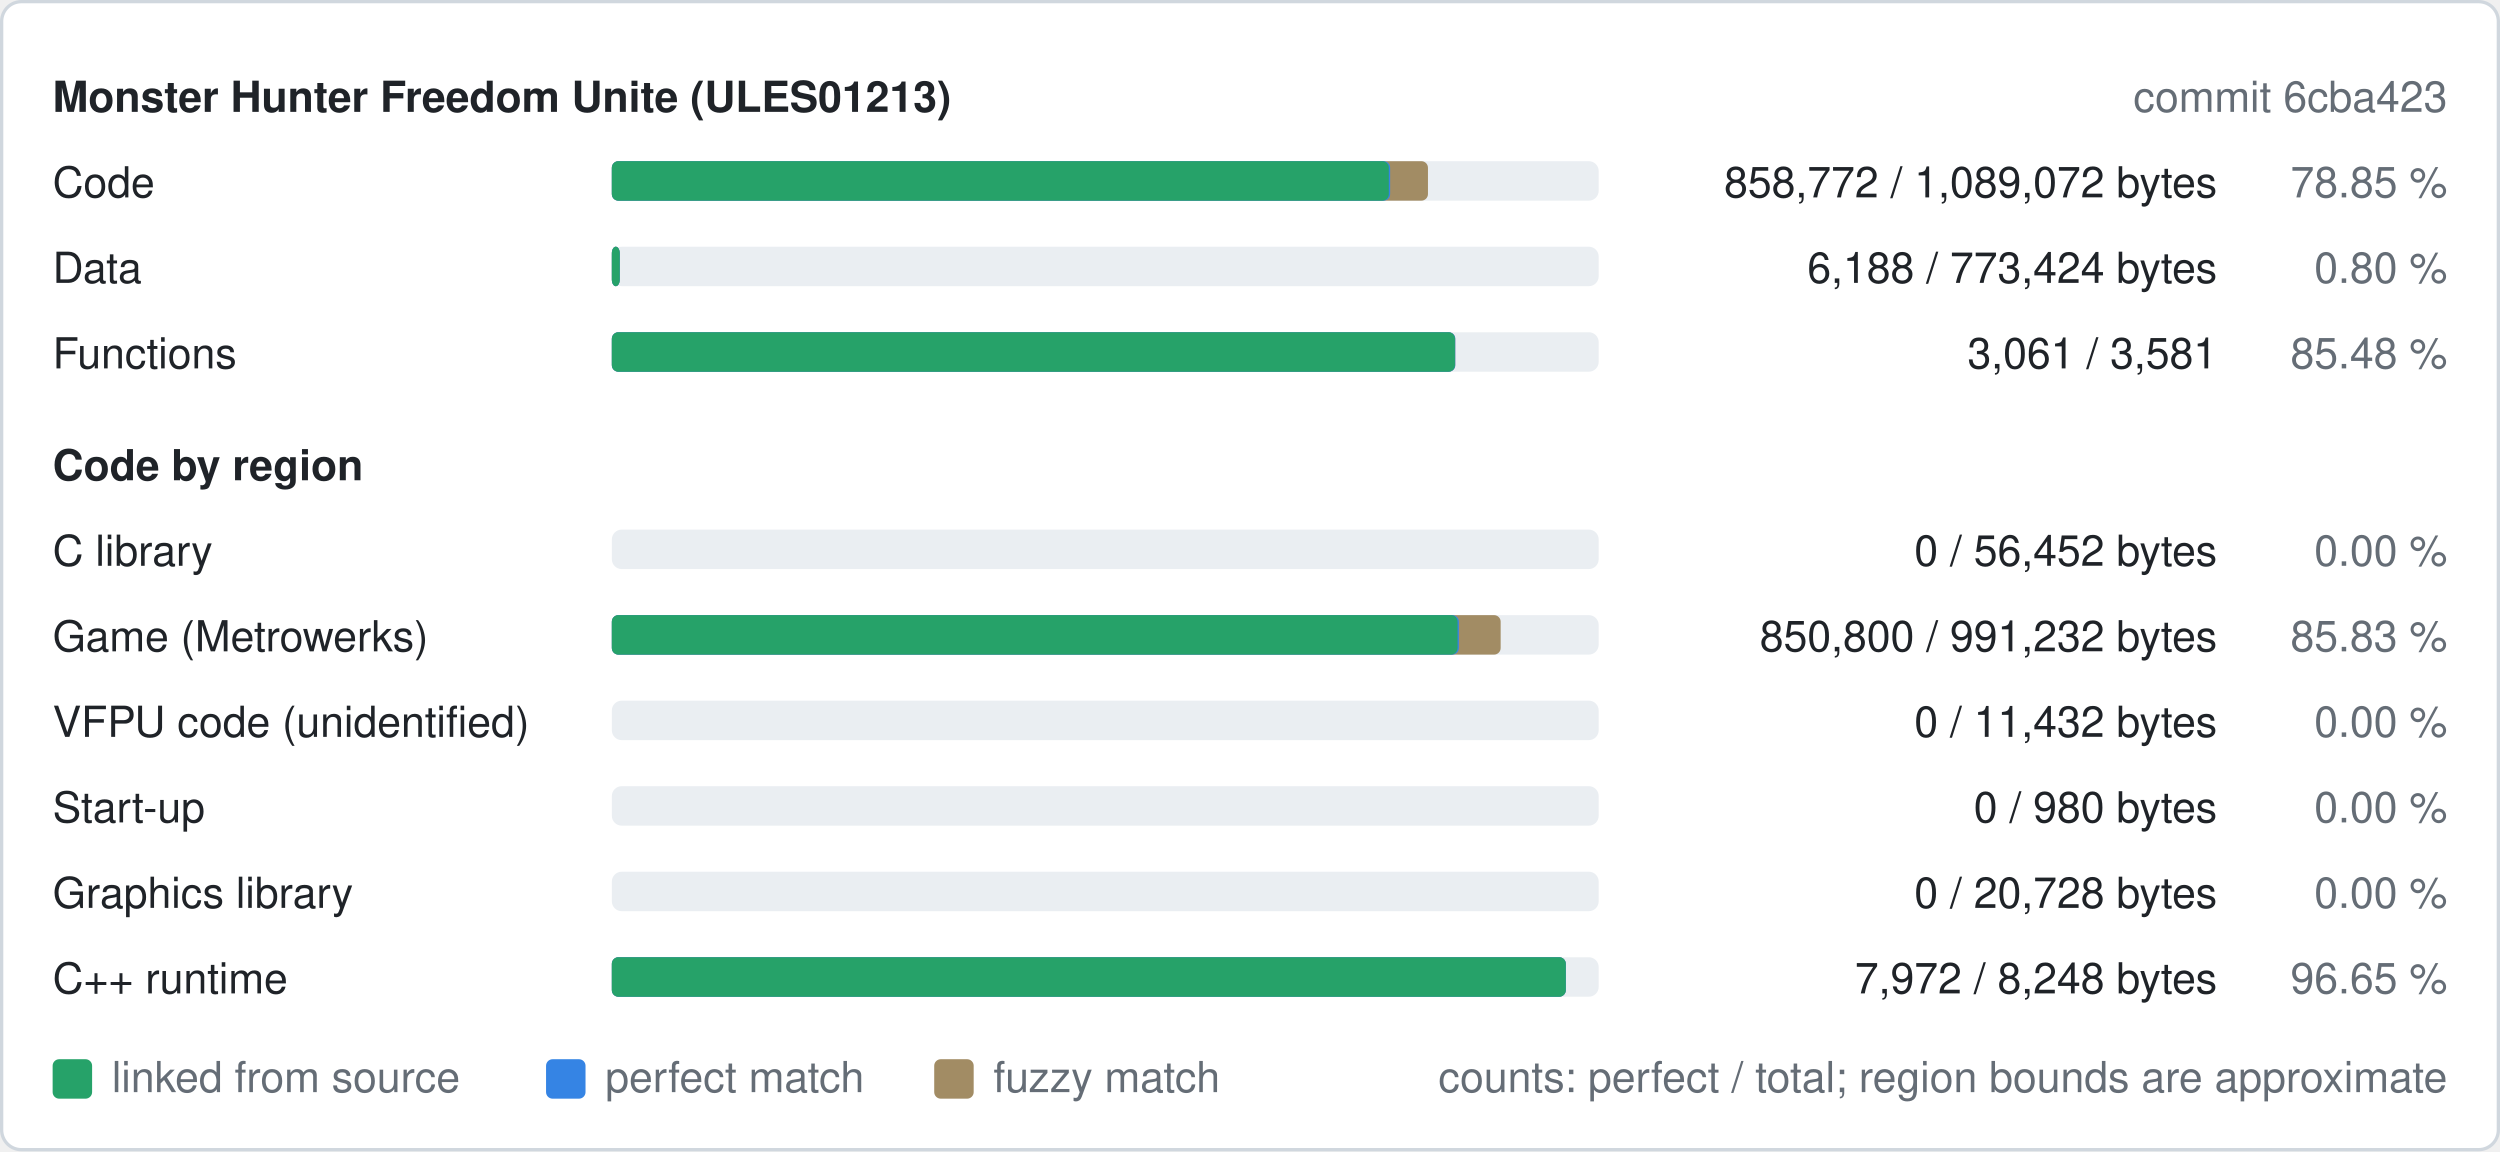
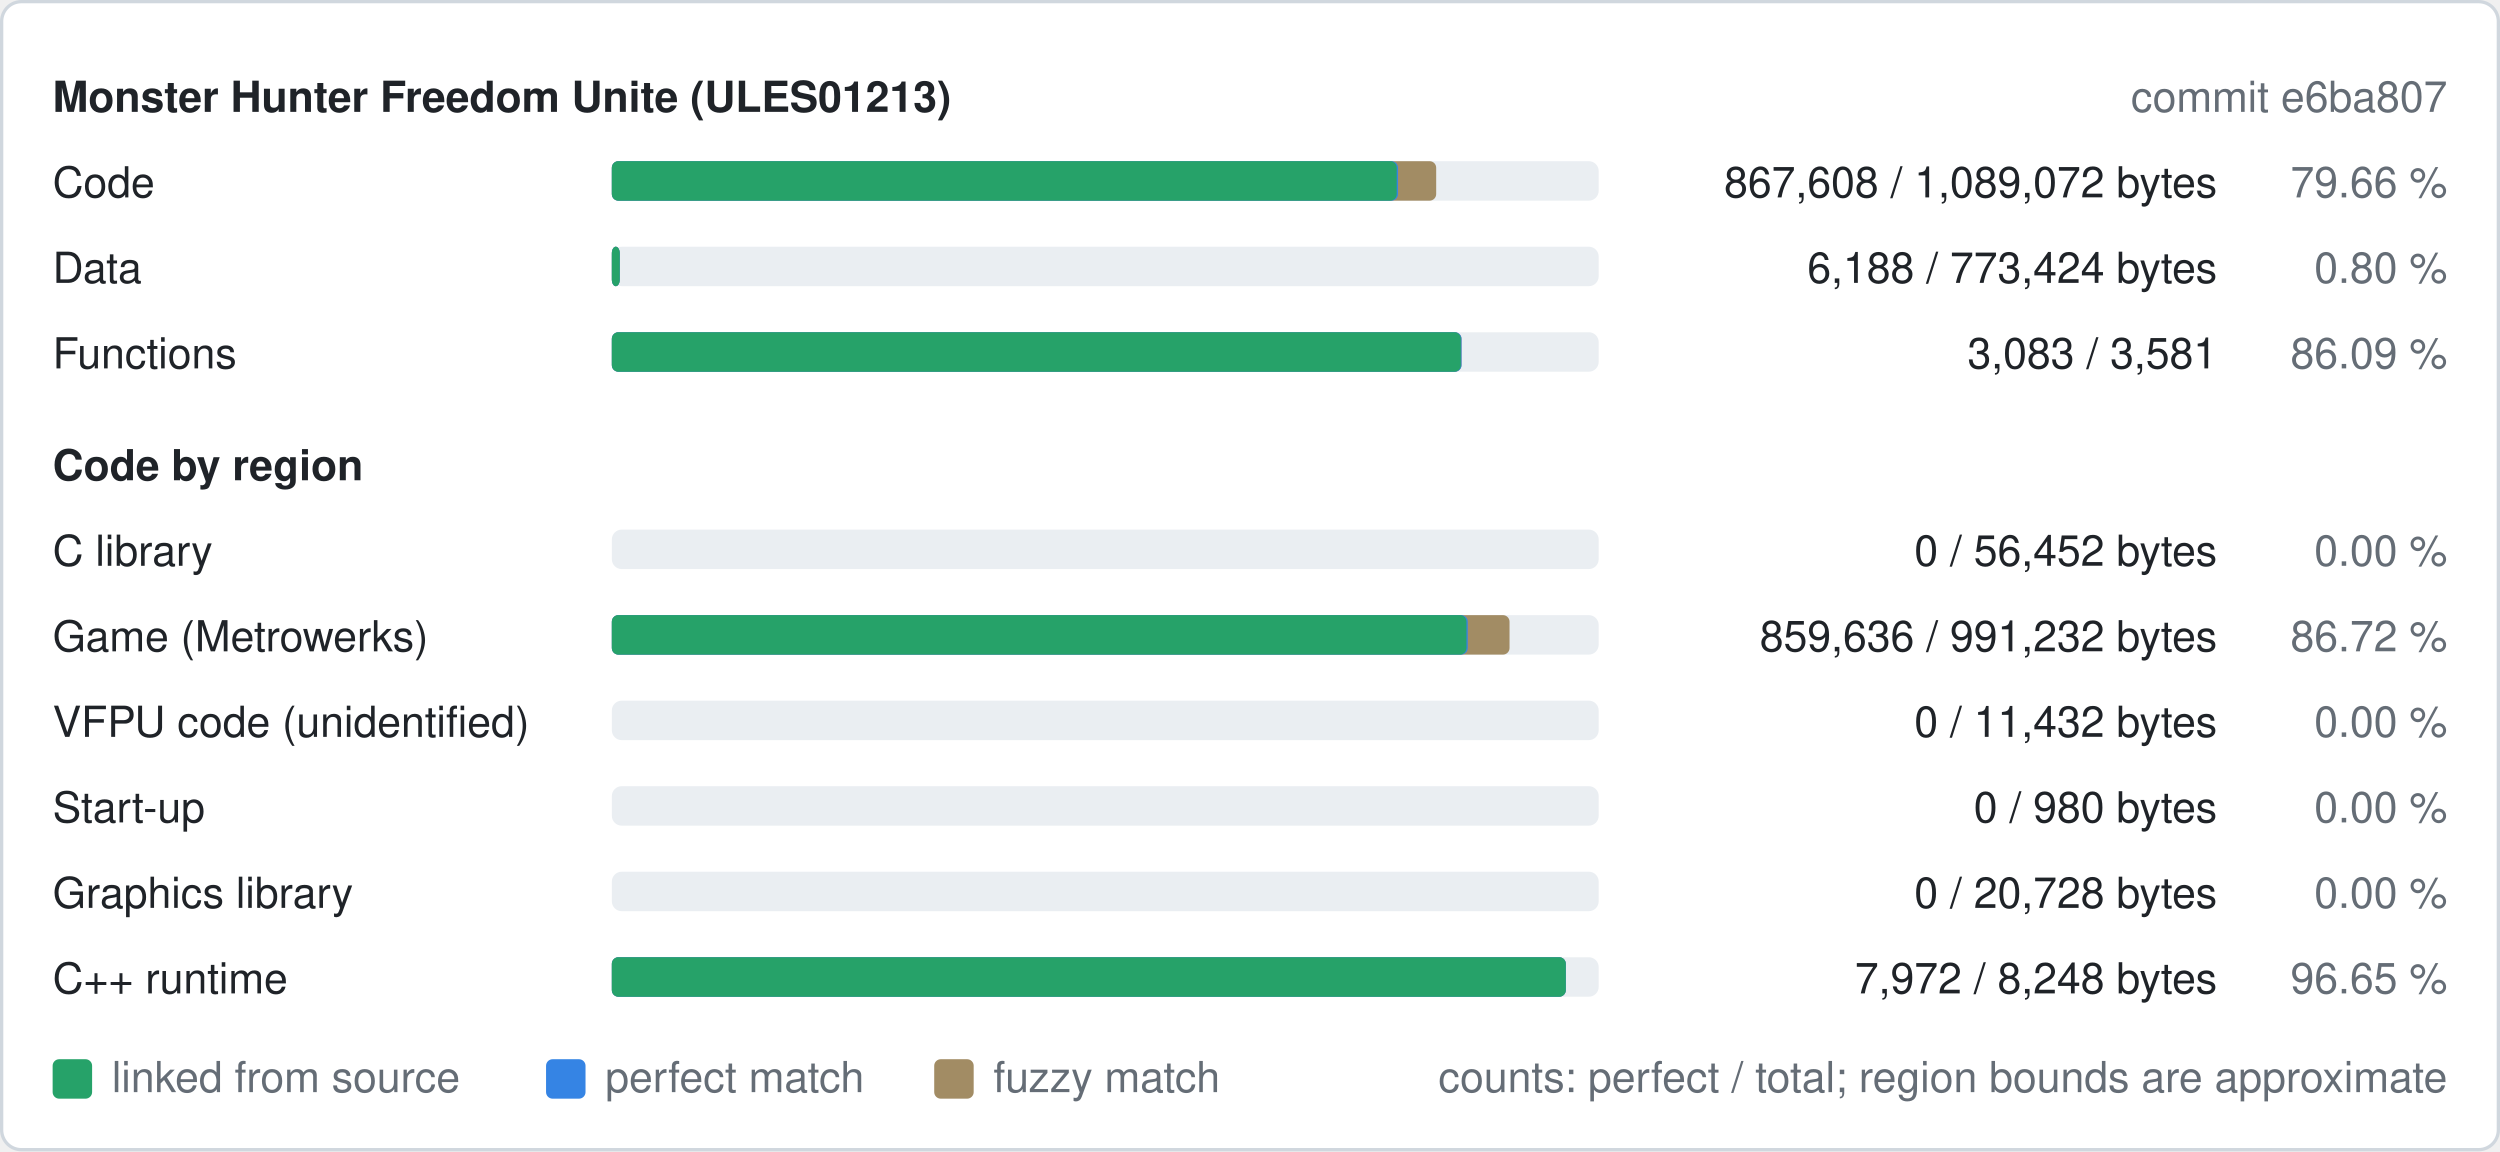
<svg xmlns="http://www.w3.org/2000/svg" width="760" height="350" viewBox="0 0 760 350" role="img" aria-label="Decompilation progress of ULES01213">
  <style>
text{font-family:-apple-system,BlinkMacSystemFont,"Segoe UI",Helvetica,Arial,sans-serif;font-size:13px}
.b{font-weight:600}
.bg{fill:#ffffff;stroke:#d0d7de}.t{fill:#1f2328}.m{fill:#656d76}.track{fill:#eaeef2}.fuzzy{fill:#a28c64}.perfect{fill:#3584e4}.linked{fill:#26a269}
@media (prefers-color-scheme: dark){.bg{fill:#0d1117;stroke:#30363d}.t{fill:#e6edf3}.m{fill:#8d96a0}.track{fill:#21262d}.fuzzy{fill:#a28c64}.perfect{fill:#3584e4}.linked{fill:#2ec27e}}
</style>
  <rect class="bg" x="0.5" y="0.5" width="759" height="349" rx="6" />
  <text class="t b" x="16" y="34">Monster Hunter Freedom Unite (ULES01213)</text>
-   <text class="m" x="744" y="34" text-anchor="end">commit 6cba423</text>
+   <text class="m" x="744" y="34" text-anchor="end">commit e6ba807</text>
  <text class="t" x="16" y="60">Code</text>
  <rect class="track" x="186" y="49" width="300" height="12" rx="3" />
-   <rect class="fuzzy" x="186" y="49" width="248.1" height="12" rx="2" />
-   <rect class="perfect" x="186" y="49" width="236.6" height="12" rx="2" />
-   <rect class="linked" x="186" y="49" width="236.2" height="12" rx="2" />
-   <text class="t" x="674" y="60" text-anchor="end">858,772 / 1,089,072 bytes</text>
-   <text class="m" x="744" y="60" text-anchor="end">78.85 %</text>
+   <rect class="fuzzy" x="186" y="49" width="250.6" height="12" rx="2" />
+   <rect class="perfect" x="186" y="49" width="239.0" height="12" rx="2" />
+   <rect class="linked" x="186" y="49" width="238.6" height="12" rx="2" />
+   <text class="t" x="674" y="60" text-anchor="end">867,608 / 1,089,072 bytes</text>
+   <text class="m" x="744" y="60" text-anchor="end">79.66 %</text>
  <text class="t" x="16" y="86">Data</text>
  <rect class="track" x="186" y="75" width="300" height="12" rx="3" />
  <rect class="fuzzy" x="186" y="75" width="2.4" height="12" rx="2" />
  <rect class="perfect" x="186" y="75" width="2.4" height="12" rx="2" />
  <rect class="linked" x="186" y="75" width="2.4" height="12" rx="2" />
  <text class="t" x="674" y="86" text-anchor="end">6,188 / 773,424 bytes</text>
  <text class="m" x="744" y="86" text-anchor="end">0.80 %</text>
  <text class="t" x="16" y="112">Functions</text>
  <rect class="track" x="186" y="101" width="300" height="12" rx="3" />
-   <rect class="fuzzy" x="186" y="101" width="256.4" height="12" rx="2" />
-   <rect class="perfect" x="186" y="101" width="256.4" height="12" rx="2" />
-   <rect class="linked" x="186" y="101" width="256.3" height="12" rx="2" />
-   <text class="t" x="674" y="112" text-anchor="end">3,061 / 3,581</text>
-   <text class="m" x="744" y="112" text-anchor="end">85.48 %</text>
+   <rect class="fuzzy" x="186" y="101" width="258.3" height="12" rx="2" />
+   <rect class="perfect" x="186" y="101" width="258.3" height="12" rx="2" />
+   <rect class="linked" x="186" y="101" width="258.1" height="12" rx="2" />
+   <text class="t" x="674" y="112" text-anchor="end">3,083 / 3,581</text>
+   <text class="m" x="744" y="112" text-anchor="end">86.09 %</text>
  <text class="t b" x="16" y="146">Code by region</text>
  <text class="t" x="16" y="172">C library</text>
  <rect class="track" x="186" y="161" width="300" height="12" rx="3" />
  <text class="t" x="674" y="172" text-anchor="end">0 / 56,452 bytes</text>
  <text class="m" x="744" y="172" text-anchor="end">0.00 %</text>
  <text class="t" x="16" y="198">Game (Metrowerks)</text>
  <rect class="track" x="186" y="187" width="300" height="12" rx="3" />
-   <rect class="fuzzy" x="186" y="187" width="270.2" height="12" rx="2" />
-   <rect class="perfect" x="186" y="187" width="257.5" height="12" rx="2" />
-   <rect class="linked" x="186" y="187" width="257.1" height="12" rx="2" />
-   <text class="t" x="674" y="198" text-anchor="end">850,800 / 991,232 bytes</text>
-   <text class="m" x="744" y="198" text-anchor="end">85.83 %</text>
+   <rect class="fuzzy" x="186" y="187" width="272.9" height="12" rx="2" />
+   <rect class="perfect" x="186" y="187" width="260.2" height="12" rx="2" />
+   <rect class="linked" x="186" y="187" width="259.8" height="12" rx="2" />
+   <text class="t" x="674" y="198" text-anchor="end">859,636 / 991,232 bytes</text>
+   <text class="m" x="744" y="198" text-anchor="end">86.72 %</text>
  <text class="t" x="16" y="224">VFPU code (unidentified)</text>
  <rect class="track" x="186" y="213" width="300" height="12" rx="3" />
  <text class="t" x="674" y="224" text-anchor="end">0 / 11,432 bytes</text>
  <text class="m" x="744" y="224" text-anchor="end">0.00 %</text>
  <text class="t" x="16" y="250">Start-up</text>
  <rect class="track" x="186" y="239" width="300" height="12" rx="3" />
  <text class="t" x="674" y="250" text-anchor="end">0 / 980 bytes</text>
  <text class="m" x="744" y="250" text-anchor="end">0.00 %</text>
  <text class="t" x="16" y="276">Graphics library</text>
  <rect class="track" x="186" y="265" width="300" height="12" rx="3" />
  <text class="t" x="674" y="276" text-anchor="end">0 / 20,728 bytes</text>
  <text class="m" x="744" y="276" text-anchor="end">0.00 %</text>
  <text class="t" x="16" y="302">C++ runtime</text>
  <rect class="track" x="186" y="291" width="300" height="12" rx="3" />
  <rect class="fuzzy" x="186" y="291" width="290.0" height="12" rx="2" />
  <rect class="perfect" x="186" y="291" width="290.0" height="12" rx="2" />
  <rect class="linked" x="186" y="291" width="290.0" height="12" rx="2" />
  <text class="t" x="674" y="302" text-anchor="end">7,972 / 8,248 bytes</text>
  <text class="m" x="744" y="302" text-anchor="end">96.65 %</text>
  <rect class="linked" x="16" y="322" width="12" height="12" rx="2" />
  <text class="m" x="34" y="332">linked from source</text>
  <rect class="perfect" x="166" y="322" width="12" height="12" rx="2" />
  <text class="m" x="184" y="332">perfect match</text>
  <rect class="fuzzy" x="284" y="322" width="12" height="12" rx="2" />
  <text class="m" x="302" y="332">fuzzy match</text>
  <text class="m" x="744" y="332" text-anchor="end">counts: perfect / total; region bounds are approximate</text>
</svg>
